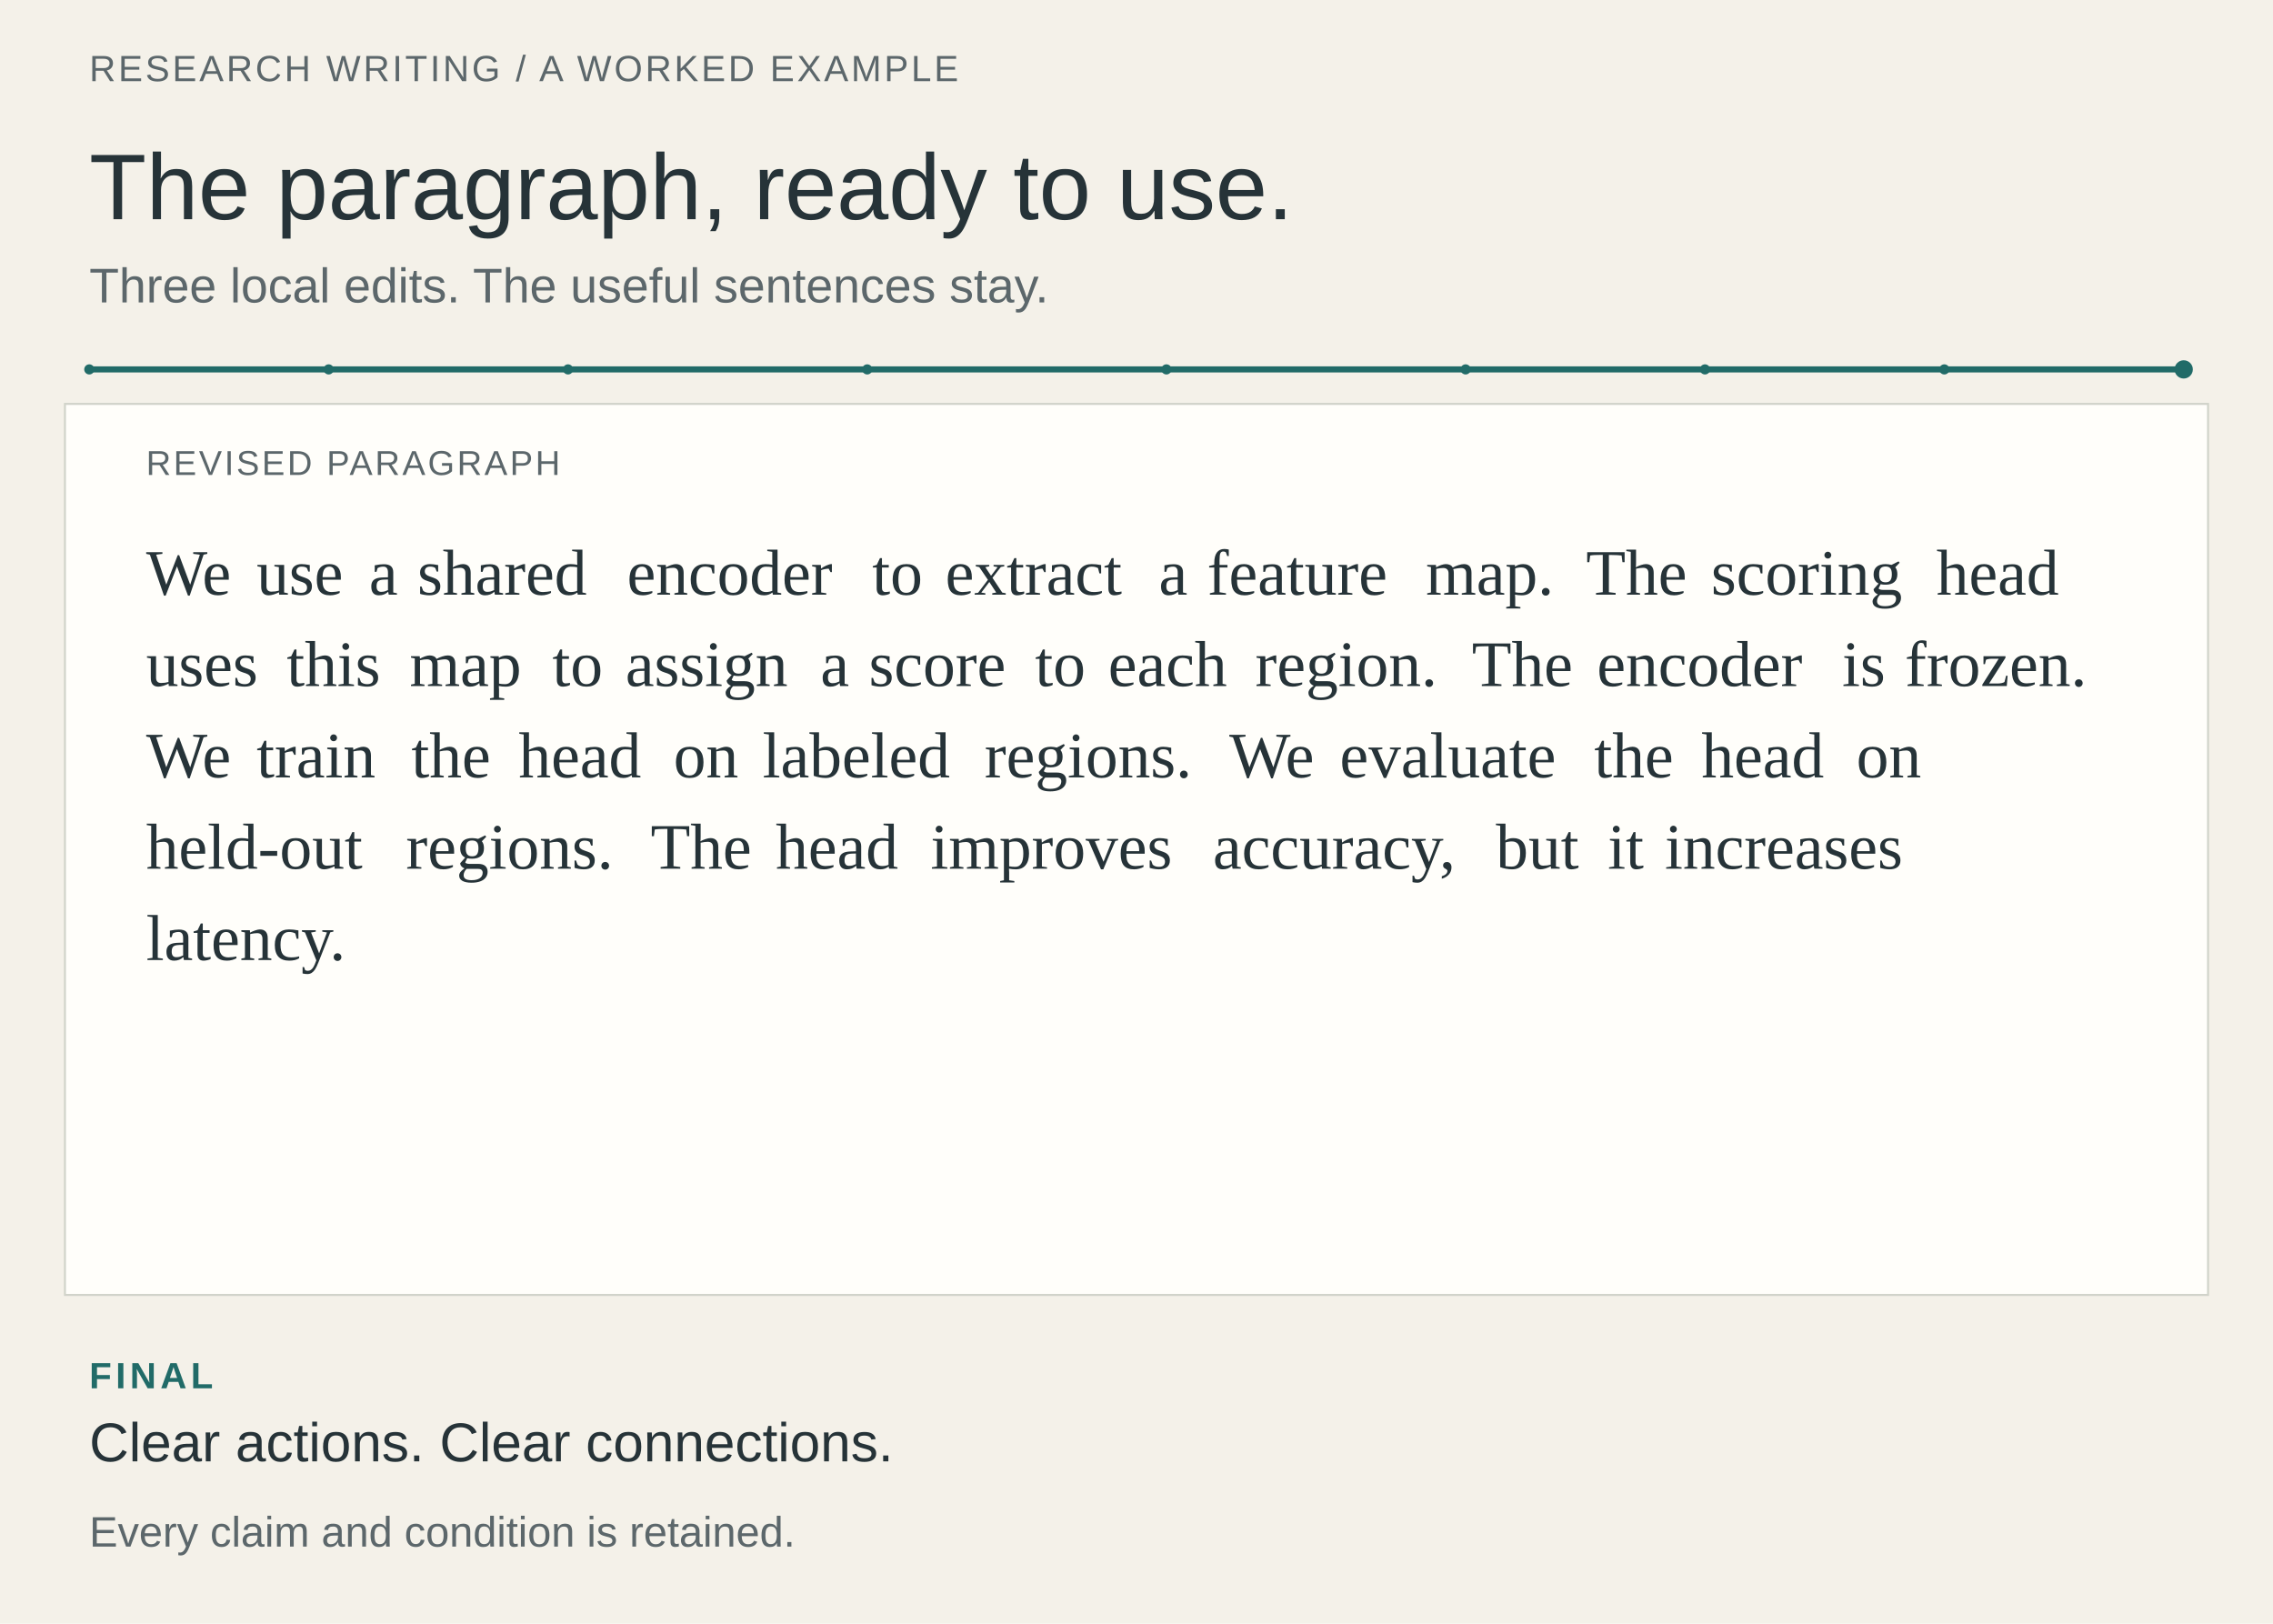
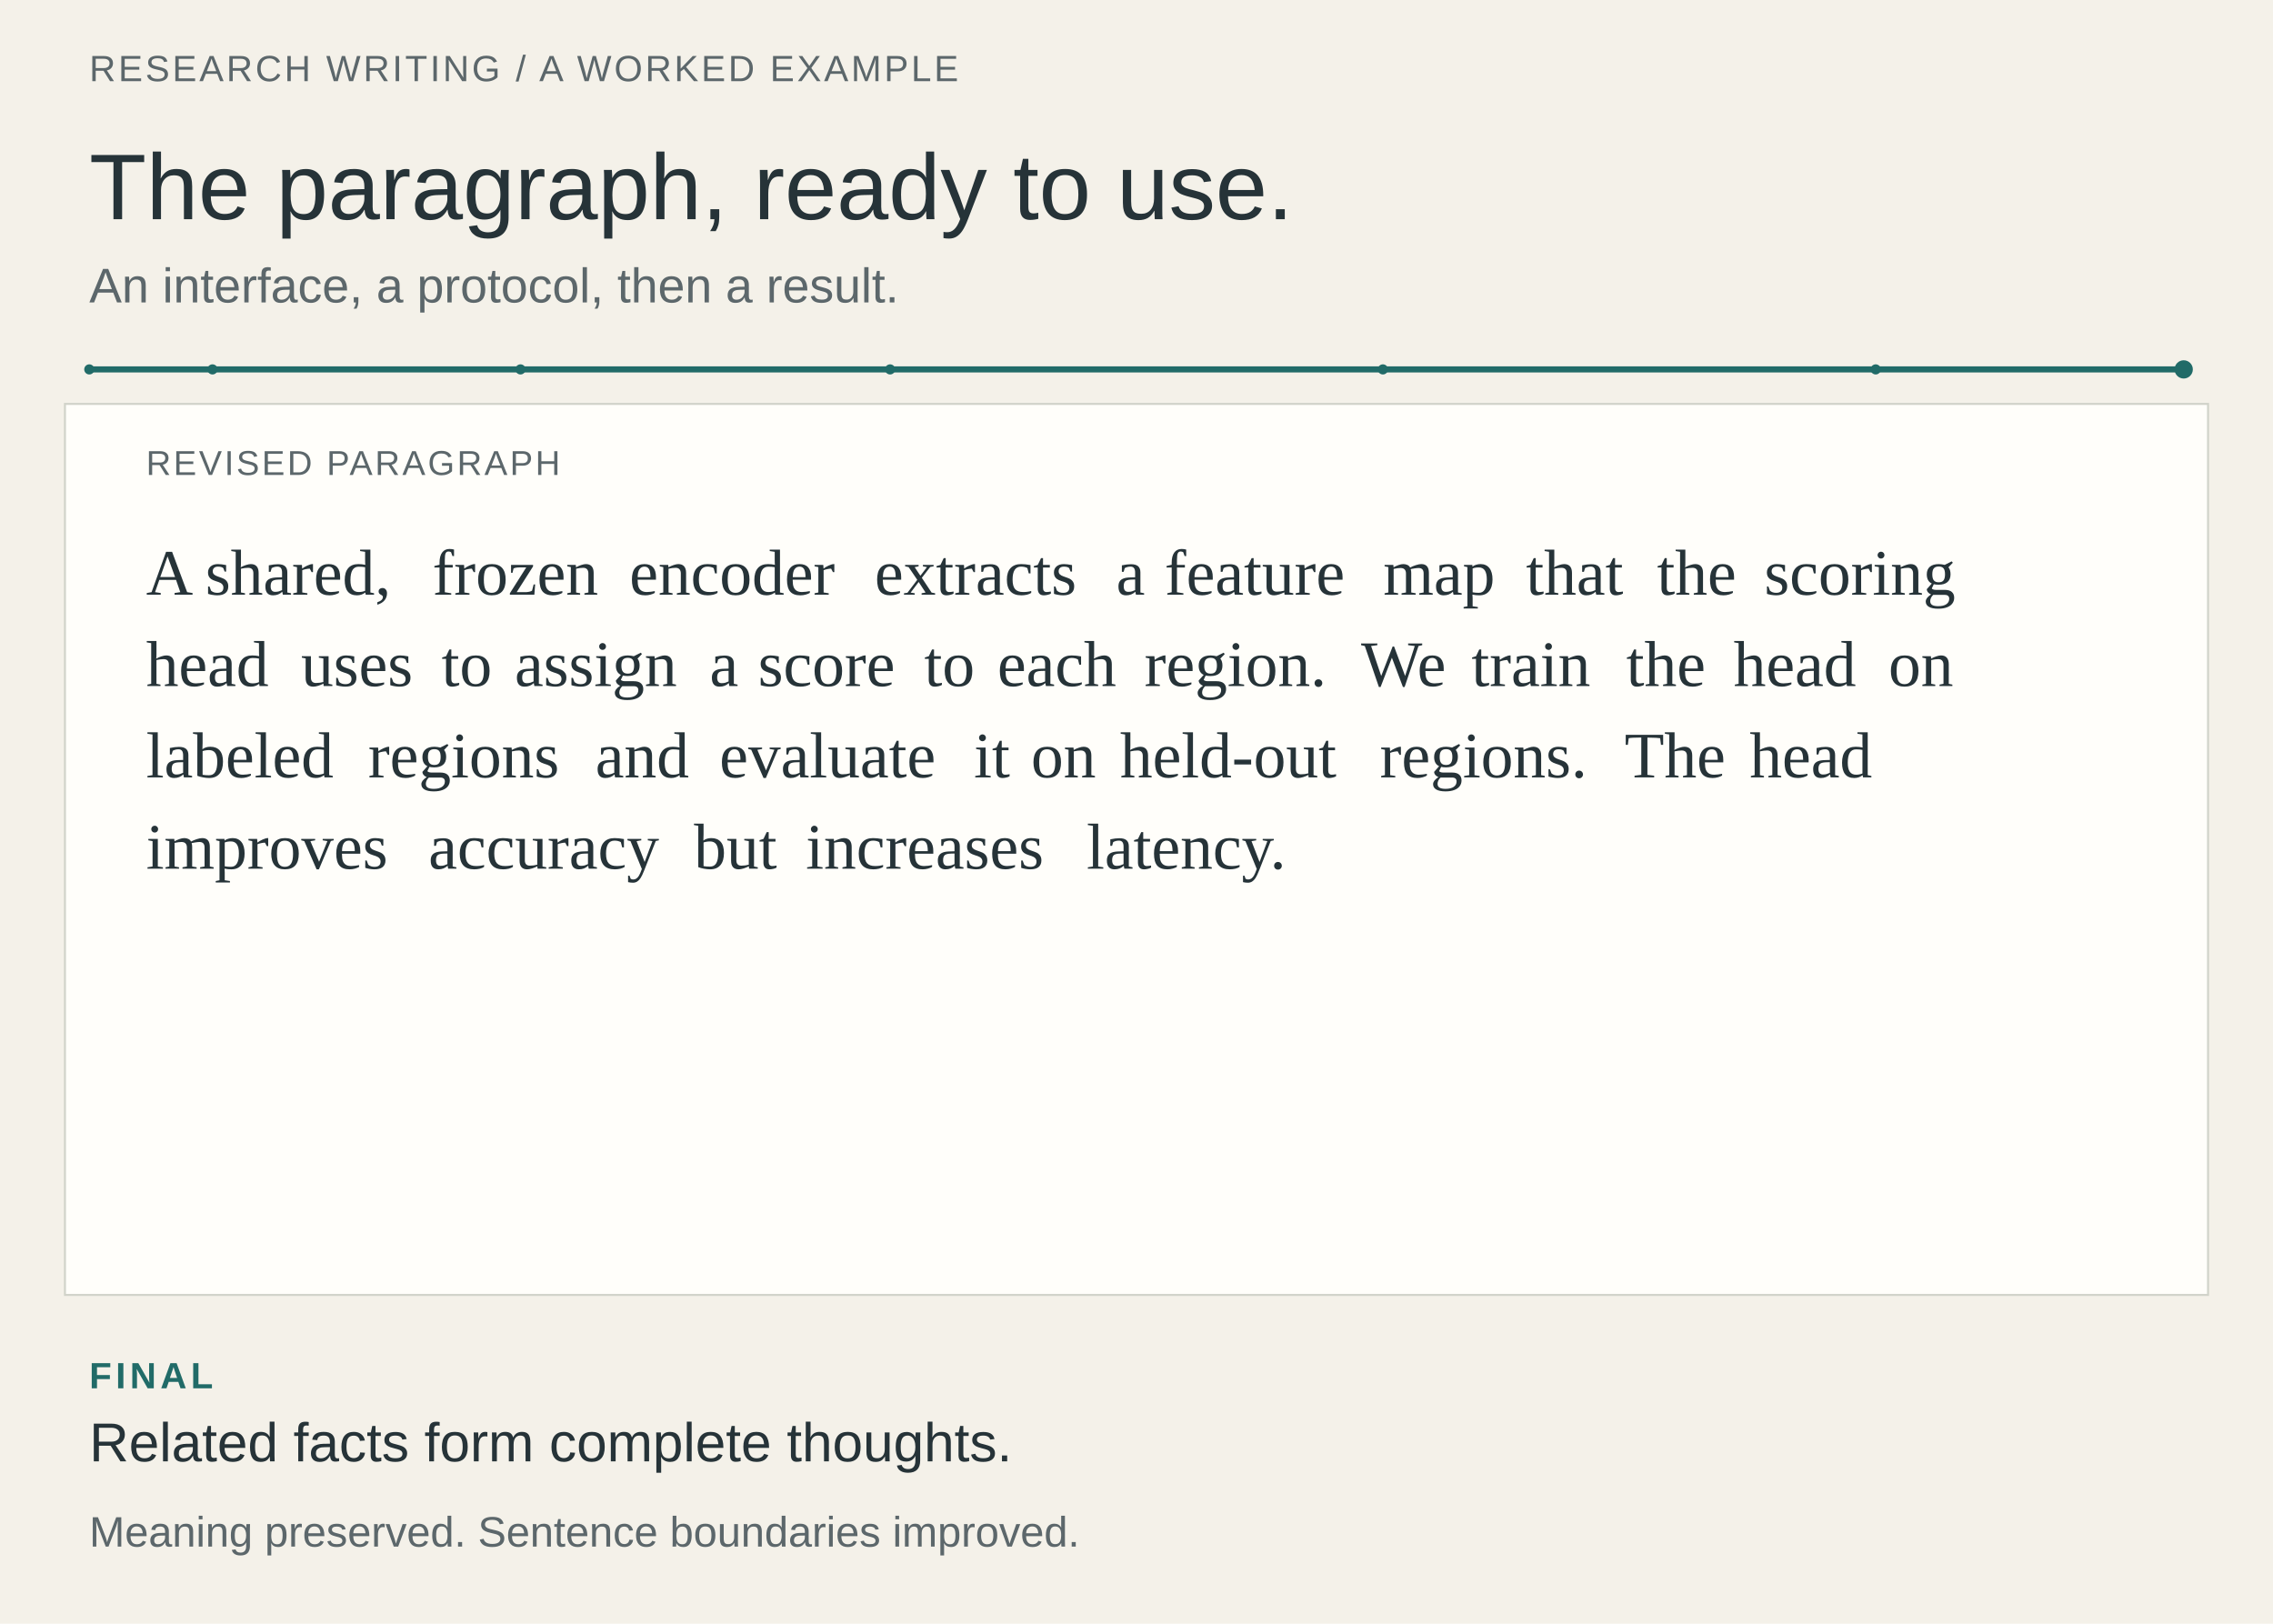
<svg xmlns="http://www.w3.org/2000/svg" width="1120" height="800" viewBox="0 0 1120 800" role="img" aria-labelledby="title desc">
  <rect width="1120" height="800" fill="#f4f1e9">
</rect>
  <text x="44" y="40" font-family="Arial,Helvetica,sans-serif" font-size="18" fill="#5c676b" letter-spacing="1.3" textLength="429.578" lengthAdjust="spacingAndGlyphs">RESEARCH WRITING / A WORKED EXAMPLE</text>
  <text x="44" y="108" font-family="Arial,Helvetica,sans-serif" font-size="46" fill="#263338" textLength="593.266" lengthAdjust="spacingAndGlyphs">The paragraph, ready to use.</text>
-   <text x="44" y="149" font-family="Arial,Helvetica,sans-serif" font-size="24" fill="#5c676b" textLength="472.703" lengthAdjust="spacingAndGlyphs">Three local edits. The useful sentences stay.</text>
+   <text x="44" y="149" font-family="Arial,Helvetica,sans-serif" font-size="24" fill="#5c676b" textLength="398.906" lengthAdjust="spacingAndGlyphs">An interface, a protocol, then a result.</text>
  <rect x="32" y="199" width="1056" height="439" fill="#fffefa" stroke="#d1d3ca">
</rect>
  <text x="72" y="234" font-family="Arial,Helvetica,sans-serif" font-size="17" fill="#5c676b" letter-spacing="1.2" textLength="205.25" lengthAdjust="spacingAndGlyphs">REVISED PARAGRAPH</text>
  <path d="M44 182L1076 182" fill="none" stroke="#d1d3ca" stroke-width="2">
</path>
  <path d="M44 182L1076 182" fill="none" stroke="#216b68" stroke-width="3">
</path>
  <circle cx="44" cy="182" r="2.5" fill="#216b68">
</circle>
-   <circle cx="161.943" cy="182" r="2.5" fill="#216b68">
+   <circle cx="104.706" cy="182" r="2.5" fill="#216b68">
</circle>
-   <circle cx="279.886" cy="182" r="2.5" fill="#216b68">
+   <circle cx="256.471" cy="182" r="2.5" fill="#216b68">
</circle>
-   <circle cx="427.314" cy="182" r="2.5" fill="#216b68">
+   <circle cx="438.588" cy="182" r="2.5" fill="#216b68">
</circle>
-   <circle cx="574.743" cy="182" r="2.5" fill="#216b68">
+   <circle cx="681.412" cy="182" r="2.5" fill="#216b68">
</circle>
-   <circle cx="722.171" cy="182" r="2.5" fill="#216b68">
- </circle>
-   <circle cx="840.114" cy="182" r="2.5" fill="#216b68">
- </circle>
-   <circle cx="958.057" cy="182" r="2.5" fill="#216b68">
+   <circle cx="924.235" cy="182" r="2.5" fill="#216b68">
</circle>
  <circle cx="1076" cy="182" r="4.5" fill="#216b68">
</circle>
  <g opacity="1">
-     <text x="72" y="293" font-family="Georgia,'Times New Roman',serif" font-size="32" fill="#263338" textLength="46.688" lengthAdjust="spacingAndGlyphs">We</text>
+     <text x="72" y="293" font-family="Georgia,'Times New Roman',serif" font-size="32" fill="#263338" textLength="21.469" lengthAdjust="spacingAndGlyphs">A</text>
  </g>
  <g opacity="1">
-     <text x="126.406" y="293" font-family="Georgia,'Times New Roman',serif" font-size="32" fill="#263338" textLength="47.703" lengthAdjust="spacingAndGlyphs">use</text>
+     <text x="101.188" y="293" font-family="Georgia,'Times New Roman',serif" font-size="32" fill="#263338" textLength="104.156" lengthAdjust="spacingAndGlyphs">shared,</text>
  </g>
  <g opacity="1">
-     <text x="181.828" y="293" font-family="Georgia,'Times New Roman',serif" font-size="32" fill="#263338" textLength="16.125" lengthAdjust="spacingAndGlyphs">a</text>
+     <text x="213.062" y="293" font-family="Georgia,'Times New Roman',serif" font-size="32" fill="#263338" textLength="89.344" lengthAdjust="spacingAndGlyphs">frozen</text>
  </g>
  <g opacity="1">
-     <text x="205.672" y="293" font-family="Georgia,'Times New Roman',serif" font-size="32" fill="#263338" textLength="95.531" lengthAdjust="spacingAndGlyphs">shared</text>
+     <text x="310.125" y="293" font-family="Georgia,'Times New Roman',serif" font-size="32" fill="#263338" textLength="113.109" lengthAdjust="spacingAndGlyphs">encoder</text>
  </g>
  <g opacity="1">
-     <text x="308.922" y="293" font-family="Georgia,'Times New Roman',serif" font-size="32" fill="#263338" textLength="113.109" lengthAdjust="spacingAndGlyphs">encoder</text>
+     <text x="430.953" y="293" font-family="Georgia,'Times New Roman',serif" font-size="32" fill="#263338" textLength="111.312" lengthAdjust="spacingAndGlyphs">extracts</text>
  </g>
  <g opacity="1">
-     <text x="429.75" y="293" font-family="Georgia,'Times New Roman',serif" font-size="32" fill="#263338" textLength="28.297" lengthAdjust="spacingAndGlyphs">to</text>
+     <text x="549.984" y="293" font-family="Georgia,'Times New Roman',serif" font-size="32" fill="#263338" textLength="16.125" lengthAdjust="spacingAndGlyphs">a</text>
  </g>
  <g opacity="1">
-     <text x="465.766" y="293" font-family="Georgia,'Times New Roman',serif" font-size="32" fill="#263338" textLength="97.484" lengthAdjust="spacingAndGlyphs">extract</text>
+     <text x="573.828" y="293" font-family="Georgia,'Times New Roman',serif" font-size="32" fill="#263338" textLength="100.031" lengthAdjust="spacingAndGlyphs">feature</text>
  </g>
  <g opacity="1">
-     <text x="570.969" y="293" font-family="Georgia,'Times New Roman',serif" font-size="32" fill="#263338" textLength="16.125" lengthAdjust="spacingAndGlyphs">a</text>
+     <text x="681.578" y="293" font-family="Georgia,'Times New Roman',serif" font-size="32" fill="#263338" textLength="62.594" lengthAdjust="spacingAndGlyphs">map</text>
  </g>
  <g opacity="1">
-     <text x="594.812" y="293" font-family="Georgia,'Times New Roman',serif" font-size="32" fill="#263338" textLength="100.031" lengthAdjust="spacingAndGlyphs">feature</text>
+     <text x="751.891" y="293" font-family="Georgia,'Times New Roman',serif" font-size="32" fill="#263338" textLength="56.844" lengthAdjust="spacingAndGlyphs">that</text>
  </g>
  <g opacity="1">
-     <text x="702.562" y="293" font-family="Georgia,'Times New Roman',serif" font-size="32" fill="#263338" textLength="71.219" lengthAdjust="spacingAndGlyphs">map.</text>
+     <text x="816.453" y="293" font-family="Georgia,'Times New Roman',serif" font-size="32" fill="#263338" textLength="45.141" lengthAdjust="spacingAndGlyphs">the</text>
  </g>
  <g opacity="1">
-     <text x="781.5" y="293" font-family="Georgia,'Times New Roman',serif" font-size="32" fill="#263338" textLength="53.891" lengthAdjust="spacingAndGlyphs">The</text>
+     <text x="869.312" y="293" font-family="Georgia,'Times New Roman',serif" font-size="32" fill="#263338" textLength="103.297" lengthAdjust="spacingAndGlyphs">scoring</text>
  </g>
  <g opacity="1">
-     <text x="843.109" y="293" font-family="Georgia,'Times New Roman',serif" font-size="32" fill="#263338" textLength="103.297" lengthAdjust="spacingAndGlyphs">scoring</text>
+     <text x="72" y="338" font-family="Georgia,'Times New Roman',serif" font-size="32" fill="#263338" textLength="68.594" lengthAdjust="spacingAndGlyphs">head</text>
  </g>
  <g opacity="1">
-     <text x="954.125" y="293" font-family="Georgia,'Times New Roman',serif" font-size="32" fill="#263338" textLength="68.594" lengthAdjust="spacingAndGlyphs">head</text>
+     <text x="148.312" y="338" font-family="Georgia,'Times New Roman',serif" font-size="32" fill="#263338" textLength="61.531" lengthAdjust="spacingAndGlyphs">uses</text>
  </g>
  <g opacity="1">
-     <text x="72" y="338" font-family="Georgia,'Times New Roman',serif" font-size="32" fill="#263338" textLength="61.531" lengthAdjust="spacingAndGlyphs">uses</text>
+     <text x="217.562" y="338" font-family="Georgia,'Times New Roman',serif" font-size="32" fill="#263338" textLength="28.297" lengthAdjust="spacingAndGlyphs">to</text>
  </g>
  <g opacity="1">
-     <text x="141.25" y="338" font-family="Georgia,'Times New Roman',serif" font-size="32" fill="#263338" textLength="52.875" lengthAdjust="spacingAndGlyphs">this</text>
+     <text x="253.578" y="338" font-family="Georgia,'Times New Roman',serif" font-size="32" fill="#263338" textLength="88.359" lengthAdjust="spacingAndGlyphs">assign</text>
  </g>
  <g opacity="1">
-     <text x="201.844" y="338" font-family="Georgia,'Times New Roman',serif" font-size="32" fill="#263338" textLength="62.594" lengthAdjust="spacingAndGlyphs">map</text>
+     <text x="349.656" y="338" font-family="Georgia,'Times New Roman',serif" font-size="32" fill="#263338" textLength="16.125" lengthAdjust="spacingAndGlyphs">a</text>
  </g>
  <g opacity="1">
-     <text x="272.156" y="338" font-family="Georgia,'Times New Roman',serif" font-size="32" fill="#263338" textLength="28.297" lengthAdjust="spacingAndGlyphs">to</text>
+     <text x="373.5" y="338" font-family="Georgia,'Times New Roman',serif" font-size="32" fill="#263338" textLength="74.188" lengthAdjust="spacingAndGlyphs">score</text>
  </g>
  <g opacity="1">
-     <text x="308.172" y="338" font-family="Georgia,'Times New Roman',serif" font-size="32" fill="#263338" textLength="88.359" lengthAdjust="spacingAndGlyphs">assign</text>
+     <text x="455.406" y="338" font-family="Georgia,'Times New Roman',serif" font-size="32" fill="#263338" textLength="28.297" lengthAdjust="spacingAndGlyphs">to</text>
  </g>
  <g opacity="1">
-     <text x="404.25" y="338" font-family="Georgia,'Times New Roman',serif" font-size="32" fill="#263338" textLength="16.125" lengthAdjust="spacingAndGlyphs">a</text>
+     <text x="491.422" y="338" font-family="Georgia,'Times New Roman',serif" font-size="32" fill="#263338" textLength="64.75" lengthAdjust="spacingAndGlyphs">each</text>
  </g>
  <g opacity="1">
-     <text x="428.094" y="338" font-family="Georgia,'Times New Roman',serif" font-size="32" fill="#263338" textLength="74.188" lengthAdjust="spacingAndGlyphs">score</text>
+     <text x="563.891" y="338" font-family="Georgia,'Times New Roman',serif" font-size="32" fill="#263338" textLength="99.031" lengthAdjust="spacingAndGlyphs">region.</text>
  </g>
  <g opacity="1">
-     <text x="510" y="338" font-family="Georgia,'Times New Roman',serif" font-size="32" fill="#263338" textLength="28.297" lengthAdjust="spacingAndGlyphs">to</text>
+     <text x="670.641" y="338" font-family="Georgia,'Times New Roman',serif" font-size="32" fill="#263338" textLength="46.688" lengthAdjust="spacingAndGlyphs">We</text>
  </g>
  <g opacity="1">
-     <text x="546.016" y="338" font-family="Georgia,'Times New Roman',serif" font-size="32" fill="#263338" textLength="64.75" lengthAdjust="spacingAndGlyphs">each</text>
+     <text x="725.047" y="338" font-family="Georgia,'Times New Roman',serif" font-size="32" fill="#263338" textLength="68.562" lengthAdjust="spacingAndGlyphs">train</text>
  </g>
  <g opacity="1">
-     <text x="618.484" y="338" font-family="Georgia,'Times New Roman',serif" font-size="32" fill="#263338" textLength="99.031" lengthAdjust="spacingAndGlyphs">region.</text>
+     <text x="801.328" y="338" font-family="Georgia,'Times New Roman',serif" font-size="32" fill="#263338" textLength="45.141" lengthAdjust="spacingAndGlyphs">the</text>
  </g>
  <g opacity="1">
-     <text x="725.234" y="338" font-family="Georgia,'Times New Roman',serif" font-size="32" fill="#263338" textLength="53.891" lengthAdjust="spacingAndGlyphs">The</text>
+     <text x="854.188" y="338" font-family="Georgia,'Times New Roman',serif" font-size="32" fill="#263338" textLength="68.594" lengthAdjust="spacingAndGlyphs">head</text>
  </g>
  <g opacity="1">
-     <text x="786.844" y="338" font-family="Georgia,'Times New Roman',serif" font-size="32" fill="#263338" textLength="113.109" lengthAdjust="spacingAndGlyphs">encoder</text>
+     <text x="930.5" y="338" font-family="Georgia,'Times New Roman',serif" font-size="32" fill="#263338" textLength="36.156" lengthAdjust="spacingAndGlyphs">on</text>
  </g>
  <g opacity="1">
-     <text x="907.672" y="338" font-family="Georgia,'Times New Roman',serif" font-size="32" fill="#263338" textLength="23.203" lengthAdjust="spacingAndGlyphs">is</text>
+     <text x="72" y="383" font-family="Georgia,'Times New Roman',serif" font-size="32" fill="#263338" textLength="101.672" lengthAdjust="spacingAndGlyphs">labeled</text>
  </g>
  <g opacity="1">
-     <text x="938.594" y="338" font-family="Georgia,'Times New Roman',serif" font-size="32" fill="#263338" textLength="97.969" lengthAdjust="spacingAndGlyphs">frozen.</text>
+     <text x="181.391" y="383" font-family="Georgia,'Times New Roman',serif" font-size="32" fill="#263338" textLength="104.234" lengthAdjust="spacingAndGlyphs">regions</text>
  </g>
  <g opacity="1">
-     <text x="72" y="383" font-family="Georgia,'Times New Roman',serif" font-size="32" fill="#263338" textLength="46.688" lengthAdjust="spacingAndGlyphs">We</text>
+     <text x="293.344" y="383" font-family="Georgia,'Times New Roman',serif" font-size="32" fill="#263338" textLength="53.406" lengthAdjust="spacingAndGlyphs">and</text>
  </g>
  <g opacity="1">
-     <text x="126.406" y="383" font-family="Georgia,'Times New Roman',serif" font-size="32" fill="#263338" textLength="68.562" lengthAdjust="spacingAndGlyphs">train</text>
+     <text x="354.469" y="383" font-family="Georgia,'Times New Roman',serif" font-size="32" fill="#263338" textLength="117.688" lengthAdjust="spacingAndGlyphs">evaluate</text>
  </g>
  <g opacity="1">
-     <text x="202.688" y="383" font-family="Georgia,'Times New Roman',serif" font-size="32" fill="#263338" textLength="45.141" lengthAdjust="spacingAndGlyphs">the</text>
+     <text x="479.875" y="383" font-family="Georgia,'Times New Roman',serif" font-size="32" fill="#263338" textLength="20.422" lengthAdjust="spacingAndGlyphs">it</text>
  </g>
  <g opacity="1">
-     <text x="255.547" y="383" font-family="Georgia,'Times New Roman',serif" font-size="32" fill="#263338" textLength="68.594" lengthAdjust="spacingAndGlyphs">head</text>
+     <text x="508.016" y="383" font-family="Georgia,'Times New Roman',serif" font-size="32" fill="#263338" textLength="36.156" lengthAdjust="spacingAndGlyphs">on</text>
  </g>
  <g opacity="1">
-     <text x="331.859" y="383" font-family="Georgia,'Times New Roman',serif" font-size="32" fill="#263338" textLength="36.156" lengthAdjust="spacingAndGlyphs">on</text>
+     <text x="551.891" y="383" font-family="Georgia,'Times New Roman',serif" font-size="32" fill="#263338" textLength="120.297" lengthAdjust="spacingAndGlyphs">held-out</text>
  </g>
  <g opacity="1">
-     <text x="375.734" y="383" font-family="Georgia,'Times New Roman',serif" font-size="32" fill="#263338" textLength="101.672" lengthAdjust="spacingAndGlyphs">labeled</text>
+     <text x="679.906" y="383" font-family="Georgia,'Times New Roman',serif" font-size="32" fill="#263338" textLength="112.859" lengthAdjust="spacingAndGlyphs">regions.</text>
  </g>
  <g opacity="1">
-     <text x="485.125" y="383" font-family="Georgia,'Times New Roman',serif" font-size="32" fill="#263338" textLength="112.859" lengthAdjust="spacingAndGlyphs">regions.</text>
+     <text x="800.484" y="383" font-family="Georgia,'Times New Roman',serif" font-size="32" fill="#263338" textLength="53.891" lengthAdjust="spacingAndGlyphs">The</text>
  </g>
  <g opacity="1">
-     <text x="605.703" y="383" font-family="Georgia,'Times New Roman',serif" font-size="32" fill="#263338" textLength="46.688" lengthAdjust="spacingAndGlyphs">We</text>
+     <text x="862.094" y="383" font-family="Georgia,'Times New Roman',serif" font-size="32" fill="#263338" textLength="68.594" lengthAdjust="spacingAndGlyphs">head</text>
  </g>
  <g opacity="1">
-     <text x="660.109" y="383" font-family="Georgia,'Times New Roman',serif" font-size="32" fill="#263338" textLength="117.688" lengthAdjust="spacingAndGlyphs">evaluate</text>
+     <text x="72" y="428" font-family="Georgia,'Times New Roman',serif" font-size="32" fill="#263338" textLength="131.391" lengthAdjust="spacingAndGlyphs">improves</text>
  </g>
  <g opacity="1">
-     <text x="785.516" y="383" font-family="Georgia,'Times New Roman',serif" font-size="32" fill="#263338" textLength="45.141" lengthAdjust="spacingAndGlyphs">the</text>
+     <text x="211.109" y="428" font-family="Georgia,'Times New Roman',serif" font-size="32" fill="#263338" textLength="123.109" lengthAdjust="spacingAndGlyphs">accuracy</text>
  </g>
  <g opacity="1">
-     <text x="838.375" y="383" font-family="Georgia,'Times New Roman',serif" font-size="32" fill="#263338" textLength="68.594" lengthAdjust="spacingAndGlyphs">head</text>
+     <text x="341.938" y="428" font-family="Georgia,'Times New Roman',serif" font-size="32" fill="#263338" textLength="47.375" lengthAdjust="spacingAndGlyphs">but</text>
  </g>
  <g opacity="1">
-     <text x="914.688" y="383" font-family="Georgia,'Times New Roman',serif" font-size="32" fill="#263338" textLength="36.156" lengthAdjust="spacingAndGlyphs">on</text>
+     <text x="397.031" y="428" font-family="Georgia,'Times New Roman',serif" font-size="32" fill="#263338" textLength="130.641" lengthAdjust="spacingAndGlyphs">increases</text>
  </g>
  <g opacity="1">
-     <text x="72" y="428" font-family="Georgia,'Times New Roman',serif" font-size="32" fill="#263338" textLength="120.297" lengthAdjust="spacingAndGlyphs">held-out</text>
-   </g>
-   <g opacity="1">
-     <text x="200.016" y="428" font-family="Georgia,'Times New Roman',serif" font-size="32" fill="#263338" textLength="112.859" lengthAdjust="spacingAndGlyphs">regions.</text>
-   </g>
-   <g opacity="1">
-     <text x="320.594" y="428" font-family="Georgia,'Times New Roman',serif" font-size="32" fill="#263338" textLength="53.891" lengthAdjust="spacingAndGlyphs">The</text>
-   </g>
-   <g opacity="1">
-     <text x="382.203" y="428" font-family="Georgia,'Times New Roman',serif" font-size="32" fill="#263338" textLength="68.594" lengthAdjust="spacingAndGlyphs">head</text>
-   </g>
-   <g opacity="1">
-     <text x="458.516" y="428" font-family="Georgia,'Times New Roman',serif" font-size="32" fill="#263338" textLength="131.391" lengthAdjust="spacingAndGlyphs">improves</text>
-   </g>
-   <g opacity="1">
-     <text x="597.625" y="428" font-family="Georgia,'Times New Roman',serif" font-size="32" fill="#263338" textLength="131.734" lengthAdjust="spacingAndGlyphs">accuracy,</text>
-   </g>
-   <g opacity="1">
-     <text x="737.078" y="428" font-family="Georgia,'Times New Roman',serif" font-size="32" fill="#263338" textLength="47.375" lengthAdjust="spacingAndGlyphs">but</text>
-   </g>
-   <g opacity="1">
-     <text x="792.172" y="428" font-family="Georgia,'Times New Roman',serif" font-size="32" fill="#263338" textLength="20.422" lengthAdjust="spacingAndGlyphs">it</text>
-   </g>
-   <g opacity="1">
-     <text x="820.312" y="428" font-family="Georgia,'Times New Roman',serif" font-size="32" fill="#263338" textLength="130.641" lengthAdjust="spacingAndGlyphs">increases</text>
-   </g>
-   <g opacity="1">
-     <text x="72" y="473" font-family="Georgia,'Times New Roman',serif" font-size="32" fill="#263338" textLength="109.609" lengthAdjust="spacingAndGlyphs">latency.</text>
+     <text x="535.391" y="428" font-family="Georgia,'Times New Roman',serif" font-size="32" fill="#263338" textLength="109.609" lengthAdjust="spacingAndGlyphs">latency.</text>
  </g>
  <text x="44" y="684" font-family="Arial,Helvetica,sans-serif" font-size="18" fill="#216b68" font-weight="700" letter-spacing="2" textLength="63" lengthAdjust="spacingAndGlyphs">FINAL</text>
-   <text x="44" y="720" font-family="Arial,Helvetica,sans-serif" font-size="27" fill="#263338" textLength="396.203" lengthAdjust="spacingAndGlyphs">Clear actions. Clear connections.</text>
-   <text x="44" y="762" font-family="Arial,Helvetica,sans-serif" font-size="21" fill="#5c676b" textLength="347.844" lengthAdjust="spacingAndGlyphs">Every claim and condition is retained.</text>
+   <text x="44" y="720" font-family="Arial,Helvetica,sans-serif" font-size="27" fill="#263338" textLength="454.734" lengthAdjust="spacingAndGlyphs">Related facts form complete thoughts.</text>
+   <text x="44" y="762" font-family="Arial,Helvetica,sans-serif" font-size="21" fill="#5c676b" textLength="487.969" lengthAdjust="spacingAndGlyphs">Meaning preserved. Sentence boundaries improved.</text>
</svg>
